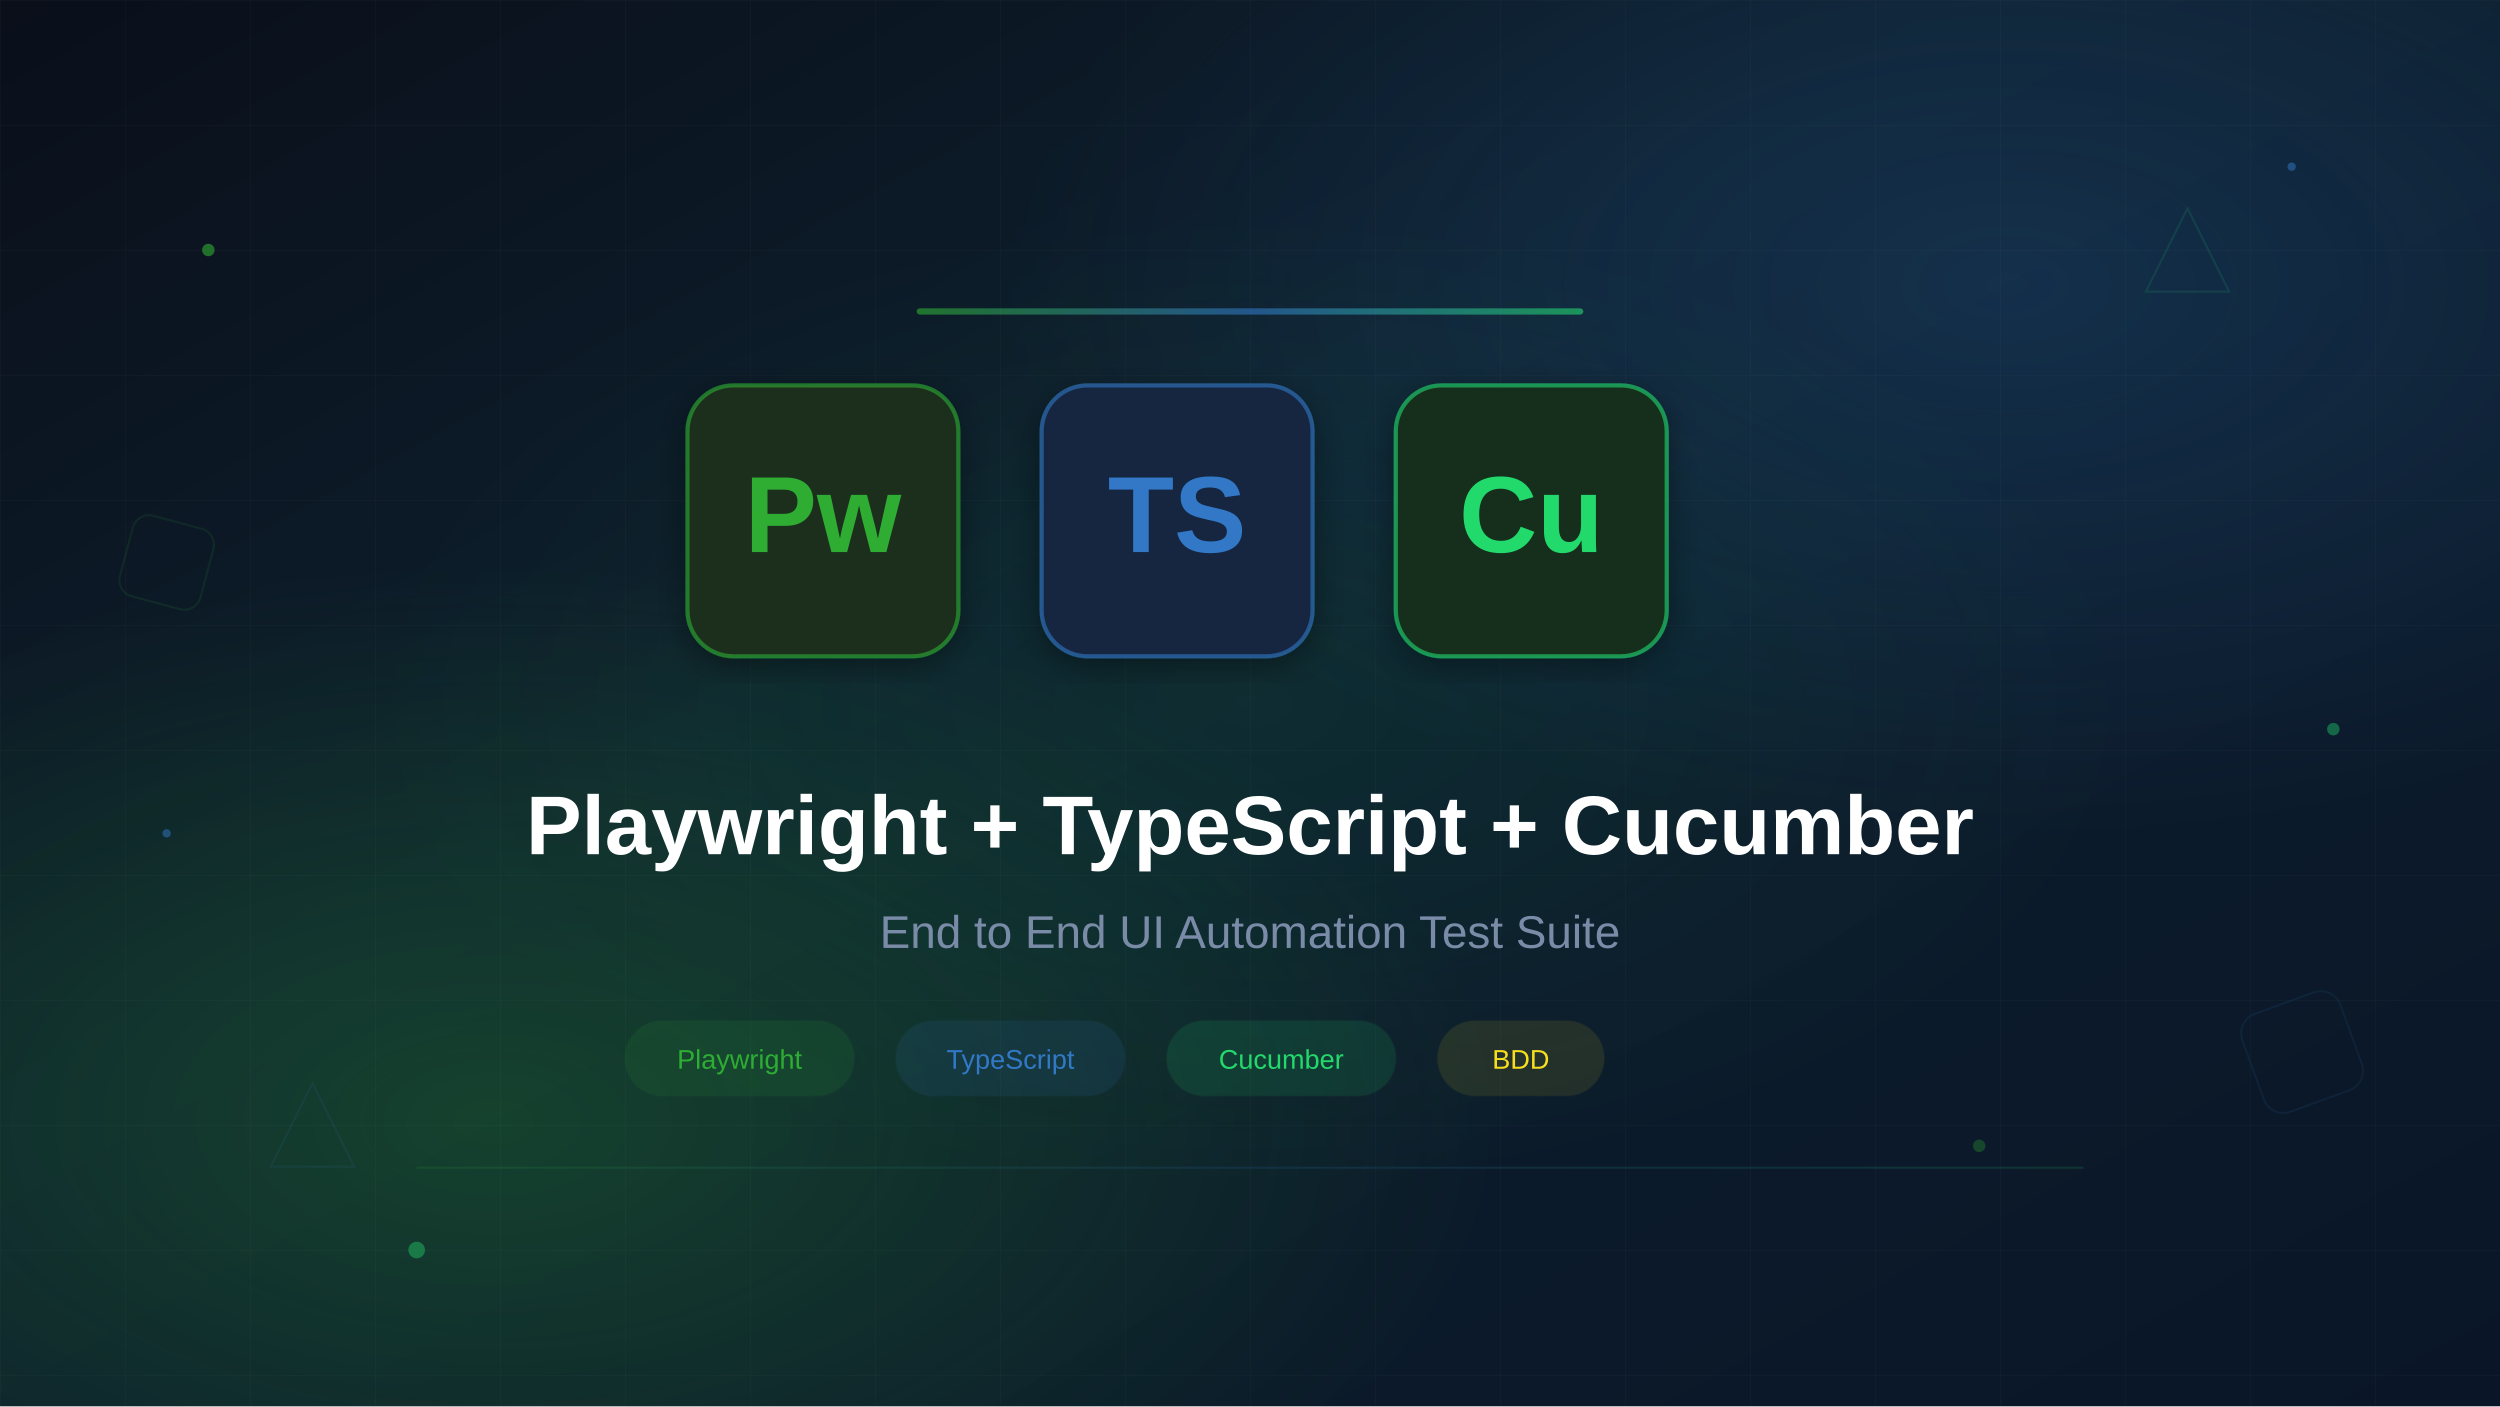
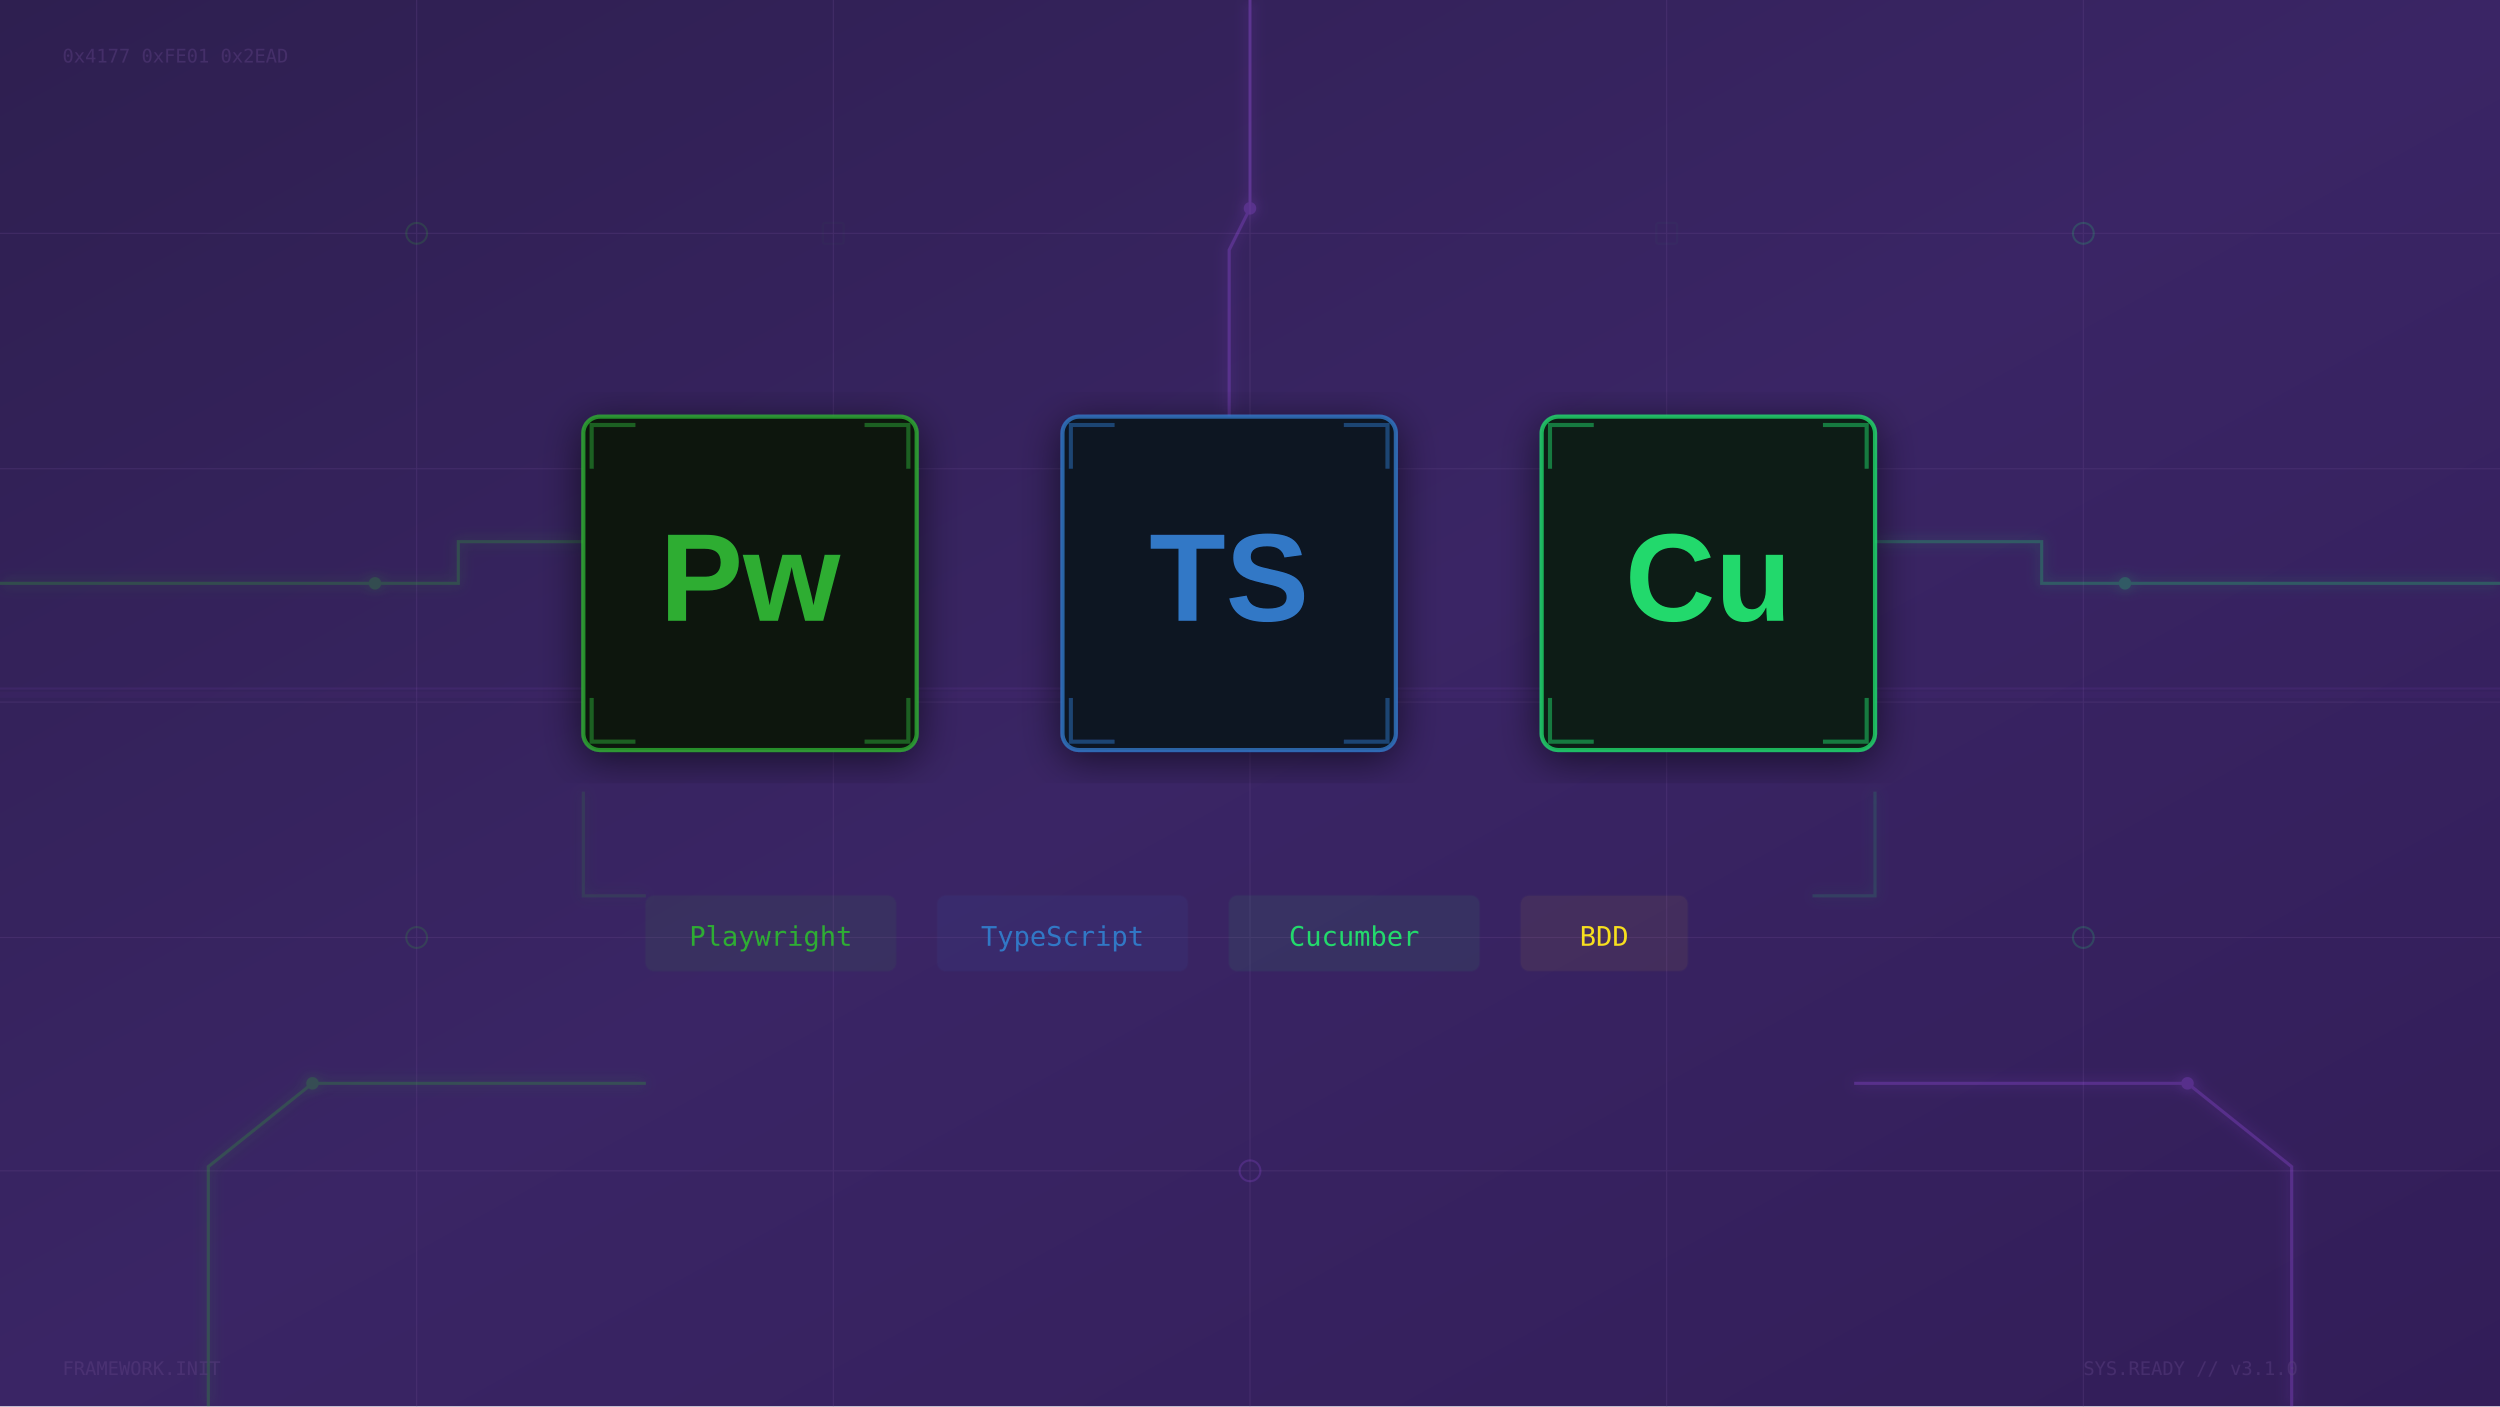
<svg xmlns="http://www.w3.org/2000/svg" viewBox="0 0 1200 675">
  <defs>
    <linearGradient id="bg" x1="0%" y1="0%" x2="100%" y2="100%">
-       <stop offset="0%" style="stop-color:#0a0f1a" />
-       <stop offset="40%" style="stop-color:#0d1f2d" />
-       <stop offset="100%" style="stop-color:#0a1628" />
+       <stop offset="0%" style="stop-color:#2e1f50" />
+       <stop offset="50%" style="stop-color:#3a2565" />
+       <stop offset="100%" style="stop-color:#321d58" />
    </linearGradient>
-     <radialGradient id="glow1" cx="20%" cy="80%" r="40%">
-       <stop offset="0%" style="stop-color:#2EAD33;stop-opacity:0.25" />
-       <stop offset="100%" style="stop-color:#2EAD33;stop-opacity:0" />
-     </radialGradient>
-     <radialGradient id="glow2" cx="80%" cy="20%" r="40%">
-       <stop offset="0%" style="stop-color:#3178C6;stop-opacity:0.2" />
-       <stop offset="100%" style="stop-color:#3178C6;stop-opacity:0" />
-     </radialGradient>
-     <radialGradient id="glow3" cx="50%" cy="50%" r="35%">
-       <stop offset="0%" style="stop-color:#23D96C;stop-opacity:0.08" />
-       <stop offset="100%" style="stop-color:#23D96C;stop-opacity:0" />
-     </radialGradient>
-     <pattern id="grid" width="60" height="60" patternUnits="userSpaceOnUse">
-       <path d="M 60 0 L 0 0 0 60" fill="none" stroke="#ffffff" stroke-width="0.5" opacity="0.04" />
-     </pattern>
    <linearGradient id="accent" x1="0%" y1="0%" x2="100%" y2="0%">
      <stop offset="0%" style="stop-color:#2EAD33" />
      <stop offset="50%" style="stop-color:#3178C6" />
      <stop offset="100%" style="stop-color:#23D96C" />
    </linearGradient>
    <filter id="shadow">
-       <feDropShadow dx="0" dy="4" stdDeviation="8" flood-color="#000" flood-opacity="0.4" />
+       <feDropShadow dx="0" dy="4" stdDeviation="10" flood-color="#000" flood-opacity="0.6" />
+     </filter>
+     <filter id="neonGlow">
+       <feGaussianBlur stdDeviation="3" result="blur" />
+       <feMerge>
+         <feMergeNode in="blur" />
+         <feMergeNode in="SourceGraphic" />
+       </feMerge>
    </filter>
  </defs>
  <rect width="1200" height="675" fill="url(#bg)" />
-   <rect width="1200" height="675" fill="url(#glow1)" />
-   <rect width="1200" height="675" fill="url(#glow2)" />
-   <rect width="1200" height="675" fill="url(#glow3)" />
-   <rect width="1200" height="675" fill="url(#grid)" />
-   <circle cx="100" cy="120" r="3" fill="#2EAD33" opacity="0.6" />
-   <circle cx="1100" cy="80" r="2" fill="#3178C6" opacity="0.5" />
-   <circle cx="200" cy="600" r="4" fill="#23D96C" opacity="0.4" />
-   <circle cx="950" cy="550" r="3" fill="#2EAD33" opacity="0.3" />
-   <circle cx="80" cy="400" r="2" fill="#3178C6" opacity="0.5" />
-   <circle cx="1120" cy="350" r="3" fill="#23D96C" opacity="0.4" />
-   <rect x="60" y="250" width="40" height="40" rx="8" fill="none" stroke="#2EAD33" stroke-width="1" opacity="0.12" transform="rotate(15 80 270)" />
-   <rect x="1080" y="480" width="50" height="50" rx="10" fill="none" stroke="#3178C6" stroke-width="1" opacity="0.1" transform="rotate(-20 1105 505)" />
-   <polygon points="1050,100 1070,140 1030,140" fill="none" stroke="#23D96C" stroke-width="1" opacity="0.12" />
-   <polygon points="150,520 170,560 130,560" fill="none" stroke="#3178C6" stroke-width="1" opacity="0.1" />
-   <rect x="440" y="148" width="320" height="3" rx="1.5" fill="url(#accent)" opacity="0.6" />
+   <g stroke="#5a3d80" stroke-width="0.5" opacity="0.4">
+     <line x1="0" y1="112" x2="1200" y2="112" />
+     <line x1="0" y1="225" x2="1200" y2="225" />
+     <line x1="0" y1="337" x2="1200" y2="337" />
+     <line x1="0" y1="450" x2="1200" y2="450" />
+     <line x1="0" y1="562" x2="1200" y2="562" />
+     <line x1="200" y1="0" x2="200" y2="675" />
+     <line x1="400" y1="0" x2="400" y2="675" />
+     <line x1="600" y1="0" x2="600" y2="675" />
+     <line x1="800" y1="0" x2="800" y2="675" />
+     <line x1="1000" y1="0" x2="1000" y2="675" />
+   </g>
+   <g fill="none" stroke-width="1.5" opacity="0.3" filter="url(#neonGlow)">
+     <path d="M 0,280 H 180 L 220,280 L 220,260 H 280" stroke="#2EAD33" />
+     <circle cx="180" cy="280" r="3" fill="#2EAD33" />
+     <path d="M 1200,280 H 1020 L 980,280 L 980,260 H 900" stroke="#23D96C" />
+     <circle cx="1020" cy="280" r="3" fill="#23D96C" />
+     <path d="M 600,0 V 100 L 590,120 V 200" stroke="#a855f7" />
+     <circle cx="600" cy="100" r="3" fill="#a855f7" />
+     <path d="M 100,675 V 560 L 150,520 H 310" stroke="#2EAD33" />
+     <circle cx="150" cy="520" r="3" fill="#2EAD33" />
+     <path d="M 1100,675 V 560 L 1050,520 H 890" stroke="#a855f7" />
+     <circle cx="1050" cy="520" r="3" fill="#a855f7" />
+     <path d="M 280,380 V 430 H 310" stroke="#2EAD33" opacity="0.5" />
+     <path d="M 900,380 V 430 H 870" stroke="#23D96C" opacity="0.5" />
+   </g>
+   <g fill="none" stroke-width="1" opacity="0.2">
+     <circle cx="200" cy="112" r="5" stroke="#2EAD33" />
+     <circle cx="400" cy="225" r="5" stroke="#a855f7" />
+     <circle cx="800" cy="225" r="5" stroke="#a855f7" />
+     <circle cx="1000" cy="112" r="5" stroke="#23D96C" />
+     <circle cx="200" cy="450" r="5" stroke="#2EAD33" />
+     <circle cx="600" cy="562" r="5" stroke="#a855f7" />
+     <circle cx="1000" cy="450" r="5" stroke="#23D96C" />
+     <rect x="395" y="107" width="10" height="10" rx="1" stroke="#2EAD33" opacity="0.15" />
+     <rect x="795" y="107" width="10" height="10" rx="1" stroke="#23D96C" opacity="0.15" />
+   </g>
+   <rect x="0" y="330" width="1200" height="1" fill="#a855f7" opacity="0.08" />
+   <rect x="0" y="332" width="1200" height="3" fill="#a855f7" opacity="0.03" />
+   <text x="30" y="30" font-family="Consolas, monospace" font-size="9" fill="#5a3d80" opacity="0.5">0x4177 0xFE01 0x2EAD</text>
+   <text x="1000" y="660" font-family="Consolas, monospace" font-size="9" fill="#5a3d80" opacity="0.5">SYS.READY // v3.1.0</text>
+   <text x="30" y="660" font-family="Consolas, monospace" font-size="9" fill="#5a3d80" opacity="0.5">FRAMEWORK.INIT</text>
  <g filter="url(#shadow)">
-     <g transform="translate(330, 185)">
-       <rect x="0" y="0" width="130" height="130" rx="22" fill="#1a2e1e" />
-       <rect x="0" y="0" width="130" height="130" rx="22" fill="none" stroke="#2EAD33" stroke-width="2" opacity="0.6" />
-       <text x="65" y="80" font-family="Arial, sans-serif" font-size="52" font-weight="bold" fill="#2EAD33" text-anchor="middle">Pw</text>
+     <g transform="translate(280, 200)">
+       <rect x="0" y="0" width="160" height="160" rx="8" fill="#0a1510" />
+       <rect x="0" y="0" width="160" height="160" rx="8" fill="none" stroke="#2EAD33" stroke-width="2" opacity="0.8" />
+       <path d="M 4,25 V 4 H 25" fill="none" stroke="#2EAD33" stroke-width="2" opacity="0.5" />
+       <path d="M 135,4 H 156 V 25" fill="none" stroke="#2EAD33" stroke-width="2" opacity="0.5" />
+       <path d="M 156,135 V 156 H 135" fill="none" stroke="#2EAD33" stroke-width="2" opacity="0.5" />
+       <path d="M 25,156 H 4 V 135" fill="none" stroke="#2EAD33" stroke-width="2" opacity="0.5" />
+       <text x="80" y="98" font-family="Arial, sans-serif" font-size="60" font-weight="bold" fill="#2EAD33" text-anchor="middle">Pw</text>
    </g>
-     <g transform="translate(500, 185)">
-       <rect x="0" y="0" width="130" height="130" rx="22" fill="#162540" />
-       <rect x="0" y="0" width="130" height="130" rx="22" fill="none" stroke="#3178C6" stroke-width="2" opacity="0.6" />
-       <text x="65" y="80" font-family="Arial, sans-serif" font-size="52" font-weight="bold" fill="#3178C6" text-anchor="middle">TS</text>
+     <g transform="translate(510, 200)">
+       <rect x="0" y="0" width="160" height="160" rx="8" fill="#0a1220" />
+       <rect x="0" y="0" width="160" height="160" rx="8" fill="none" stroke="#3178C6" stroke-width="2" opacity="0.8" />
+       <path d="M 4,25 V 4 H 25" fill="none" stroke="#3178C6" stroke-width="2" opacity="0.5" />
+       <path d="M 135,4 H 156 V 25" fill="none" stroke="#3178C6" stroke-width="2" opacity="0.5" />
+       <path d="M 156,135 V 156 H 135" fill="none" stroke="#3178C6" stroke-width="2" opacity="0.5" />
+       <path d="M 25,156 H 4 V 135" fill="none" stroke="#3178C6" stroke-width="2" opacity="0.5" />
+       <text x="80" y="98" font-family="Arial, sans-serif" font-size="60" font-weight="bold" fill="#3178C6" text-anchor="middle">TS</text>
    </g>
-     <g transform="translate(670, 185)">
-       <rect x="0" y="0" width="130" height="130" rx="22" fill="#142e1f" />
-       <rect x="0" y="0" width="130" height="130" rx="22" fill="none" stroke="#23D96C" stroke-width="2" opacity="0.6" />
-       <text x="65" y="80" font-family="Arial, sans-serif" font-size="52" font-weight="bold" fill="#23D96C" text-anchor="middle">Cu</text>
+     <g transform="translate(740, 200)">
+       <rect x="0" y="0" width="160" height="160" rx="8" fill="#081a12" />
+       <rect x="0" y="0" width="160" height="160" rx="8" fill="none" stroke="#23D96C" stroke-width="2" opacity="0.8" />
+       <path d="M 4,25 V 4 H 25" fill="none" stroke="#23D96C" stroke-width="2" opacity="0.5" />
+       <path d="M 135,4 H 156 V 25" fill="none" stroke="#23D96C" stroke-width="2" opacity="0.5" />
+       <path d="M 156,135 V 156 H 135" fill="none" stroke="#23D96C" stroke-width="2" opacity="0.5" />
+       <path d="M 25,156 H 4 V 135" fill="none" stroke="#23D96C" stroke-width="2" opacity="0.5" />
+       <text x="80" y="98" font-family="Arial, sans-serif" font-size="60" font-weight="bold" fill="#23D96C" text-anchor="middle">Cu</text>
    </g>
  </g>
-   <text x="600" y="410" font-family="Arial, sans-serif" font-size="40" font-weight="bold" fill="#ffffff" text-anchor="middle">Playwright + TypeScript + Cucumber</text>
-   <text x="600" y="455" font-family="Arial, sans-serif" font-size="22" fill="#7a8ba8" text-anchor="middle">End to End UI Automation Test Suite</text>
-   <g transform="translate(300, 490)">
-     <rect x="0" y="0" width="110" height="36" rx="18" fill="#2EAD33" opacity="0.12" stroke="#2EAD33" stroke-width="1" stroke-opacity="0.3" />
-     <text x="55" y="23" font-family="Arial, sans-serif" font-size="13" fill="#2EAD33" text-anchor="middle">Playwright</text>
+   <g transform="translate(310, 430)">
+     <rect x="0" y="0" width="120" height="36" rx="4" fill="#2EAD33" opacity="0.08" stroke="#2EAD33" stroke-width="1" stroke-opacity="0.4" />
+     <text x="60" y="24" font-family="Consolas, monospace" font-size="13" font-weight="500" fill="#2EAD33" text-anchor="middle">Playwright</text>
  </g>
-   <g transform="translate(430, 490)">
-     <rect x="0" y="0" width="110" height="36" rx="18" fill="#3178C6" opacity="0.12" stroke="#3178C6" stroke-width="1" stroke-opacity="0.3" />
-     <text x="55" y="23" font-family="Arial, sans-serif" font-size="13" fill="#3178C6" text-anchor="middle">TypeScript</text>
+   <g transform="translate(450, 430)">
+     <rect x="0" y="0" width="120" height="36" rx="4" fill="#3178C6" opacity="0.08" stroke="#3178C6" stroke-width="1" stroke-opacity="0.4" />
+     <text x="60" y="24" font-family="Consolas, monospace" font-size="13" font-weight="500" fill="#3178C6" text-anchor="middle">TypeScript</text>
  </g>
-   <g transform="translate(560, 490)">
-     <rect x="0" y="0" width="110" height="36" rx="18" fill="#23D96C" opacity="0.12" stroke="#23D96C" stroke-width="1" stroke-opacity="0.3" />
-     <text x="55" y="23" font-family="Arial, sans-serif" font-size="13" fill="#23D96C" text-anchor="middle">Cucumber</text>
+   <g transform="translate(590, 430)">
+     <rect x="0" y="0" width="120" height="36" rx="4" fill="#23D96C" opacity="0.08" stroke="#23D96C" stroke-width="1" stroke-opacity="0.4" />
+     <text x="60" y="24" font-family="Consolas, monospace" font-size="13" font-weight="500" fill="#23D96C" text-anchor="middle">Cucumber</text>
  </g>
-   <g transform="translate(690, 490)">
-     <rect x="0" y="0" width="80" height="36" rx="18" fill="#F7DF1E" opacity="0.1" stroke="#F7DF1E" stroke-width="1" stroke-opacity="0.25" />
-     <text x="40" y="23" font-family="Arial, sans-serif" font-size="13" fill="#F7DF1E" text-anchor="middle">BDD</text>
+   <g transform="translate(730, 430)">
+     <rect x="0" y="0" width="80" height="36" rx="4" fill="#F7DF1E" opacity="0.06" stroke="#F7DF1E" stroke-width="1" stroke-opacity="0.3" />
+     <text x="40" y="24" font-family="Consolas, monospace" font-size="13" font-weight="500" fill="#F7DF1E" text-anchor="middle">BDD</text>
  </g>
-   <rect x="200" y="560" width="800" height="1" fill="url(#accent)" opacity="0.15" />
</svg>
